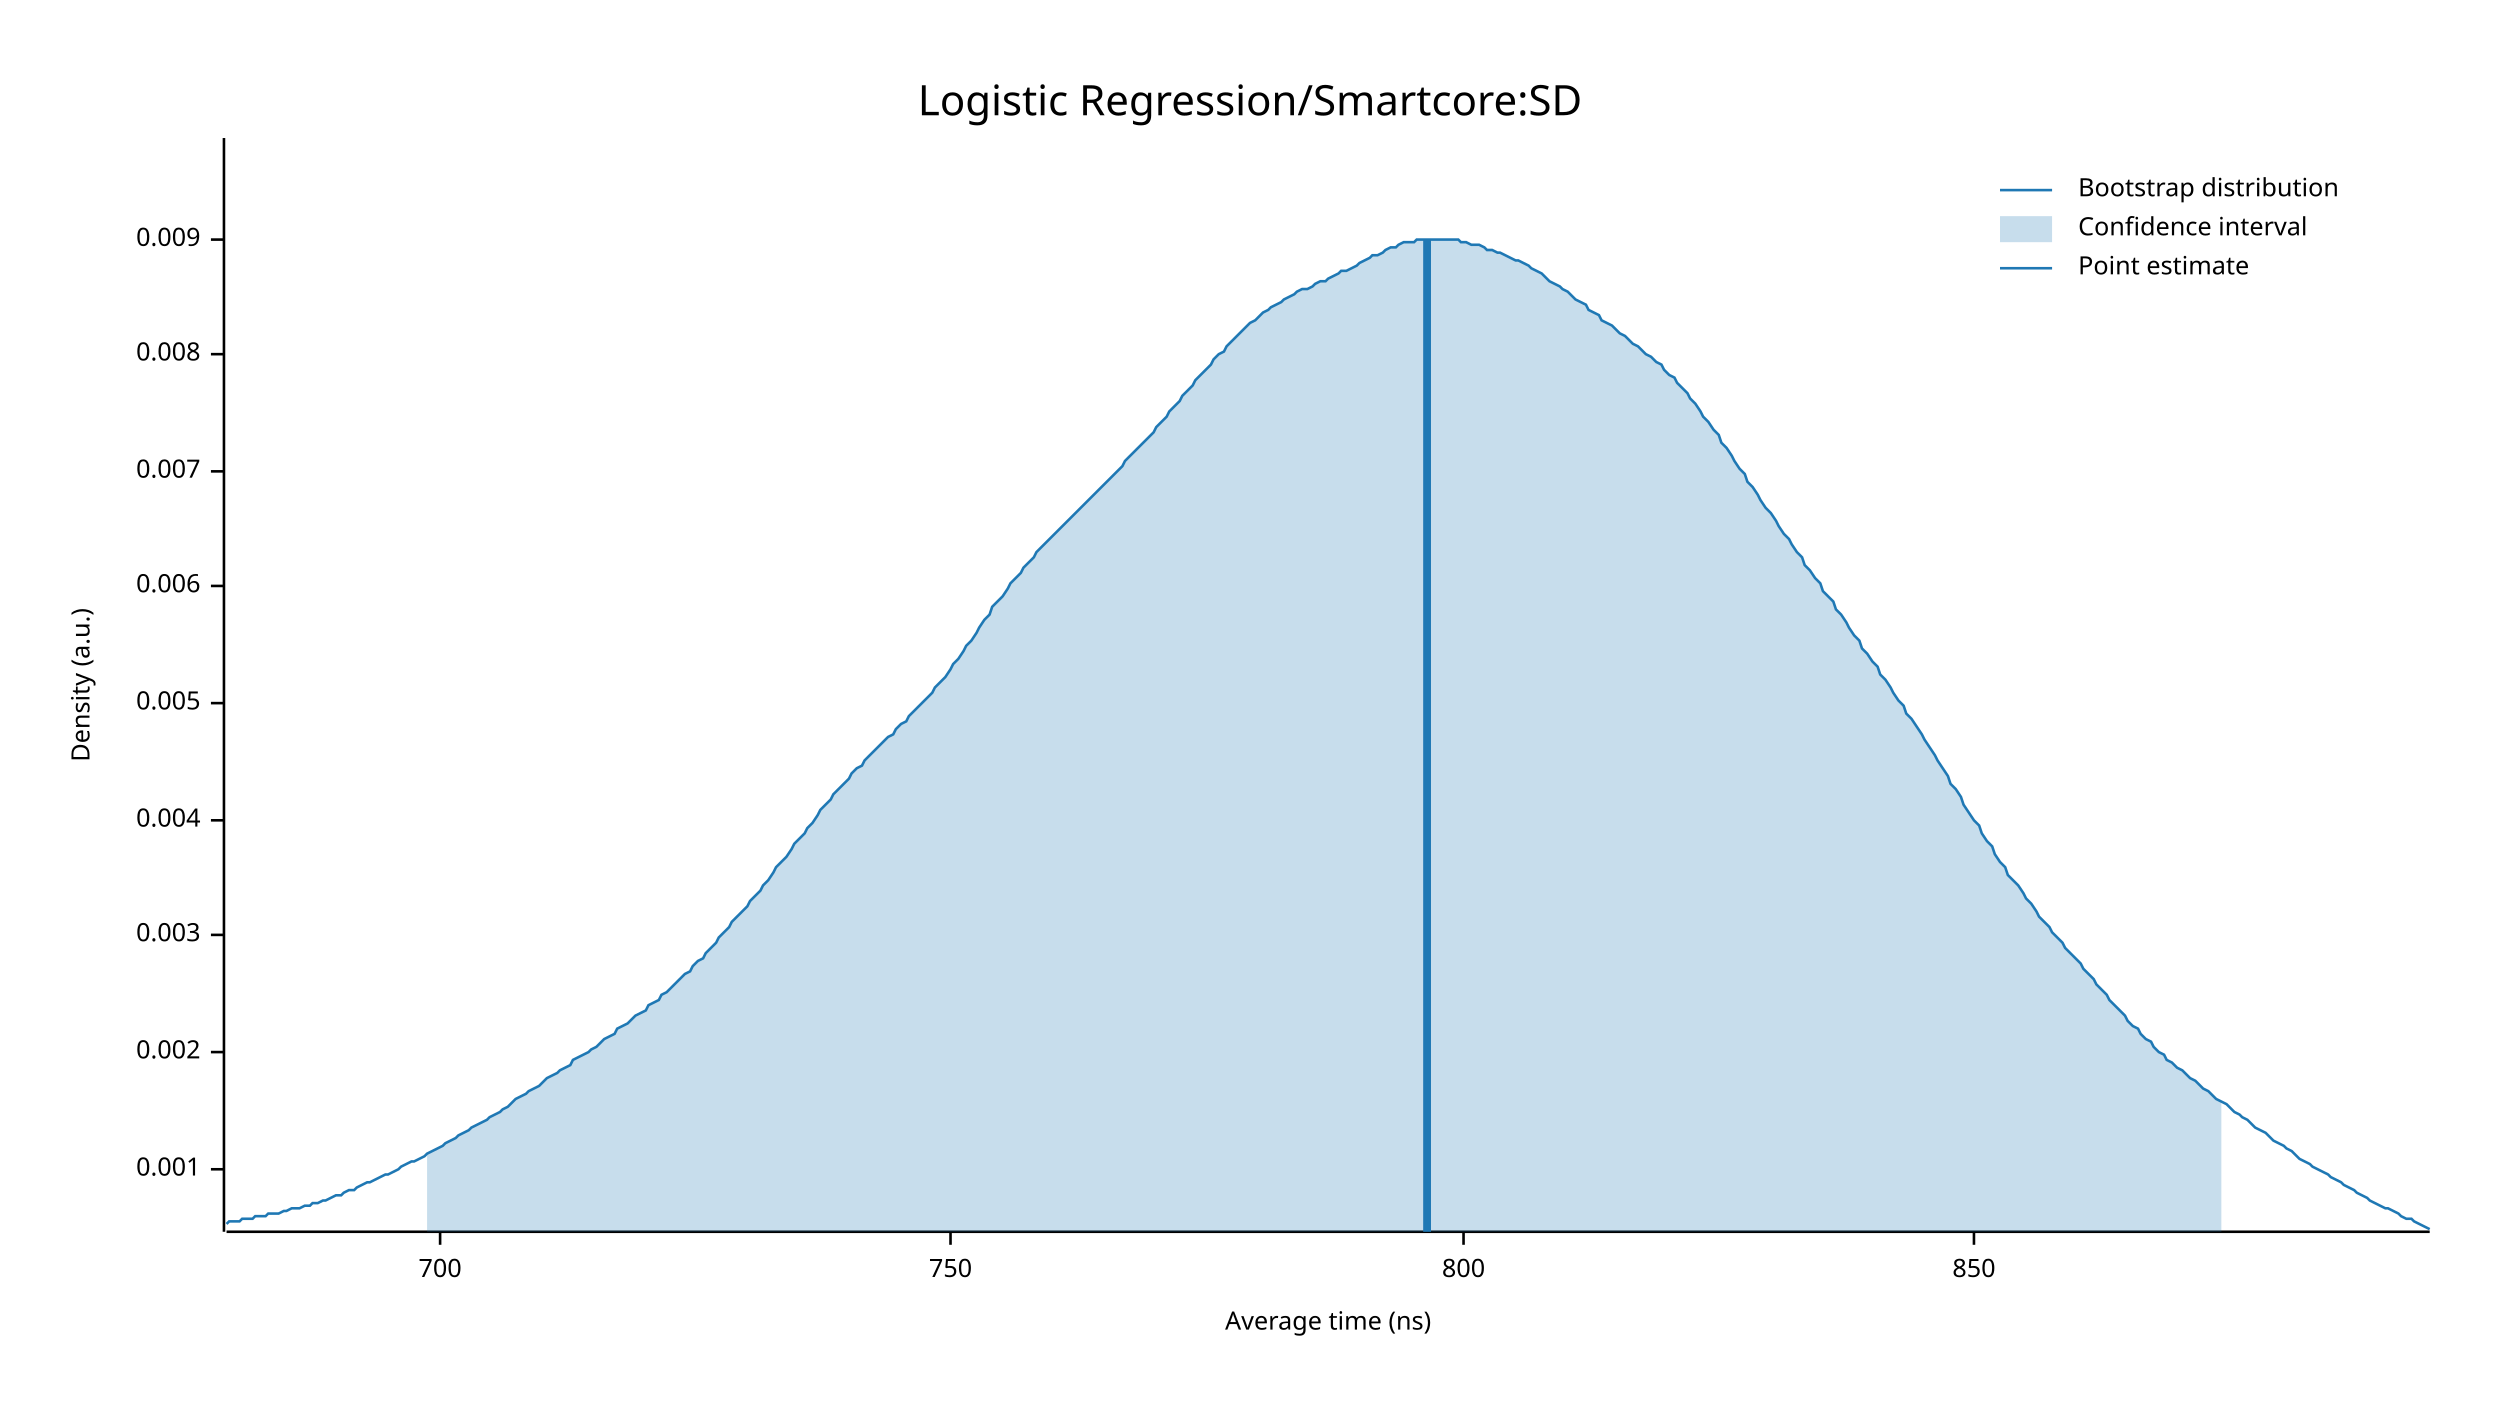
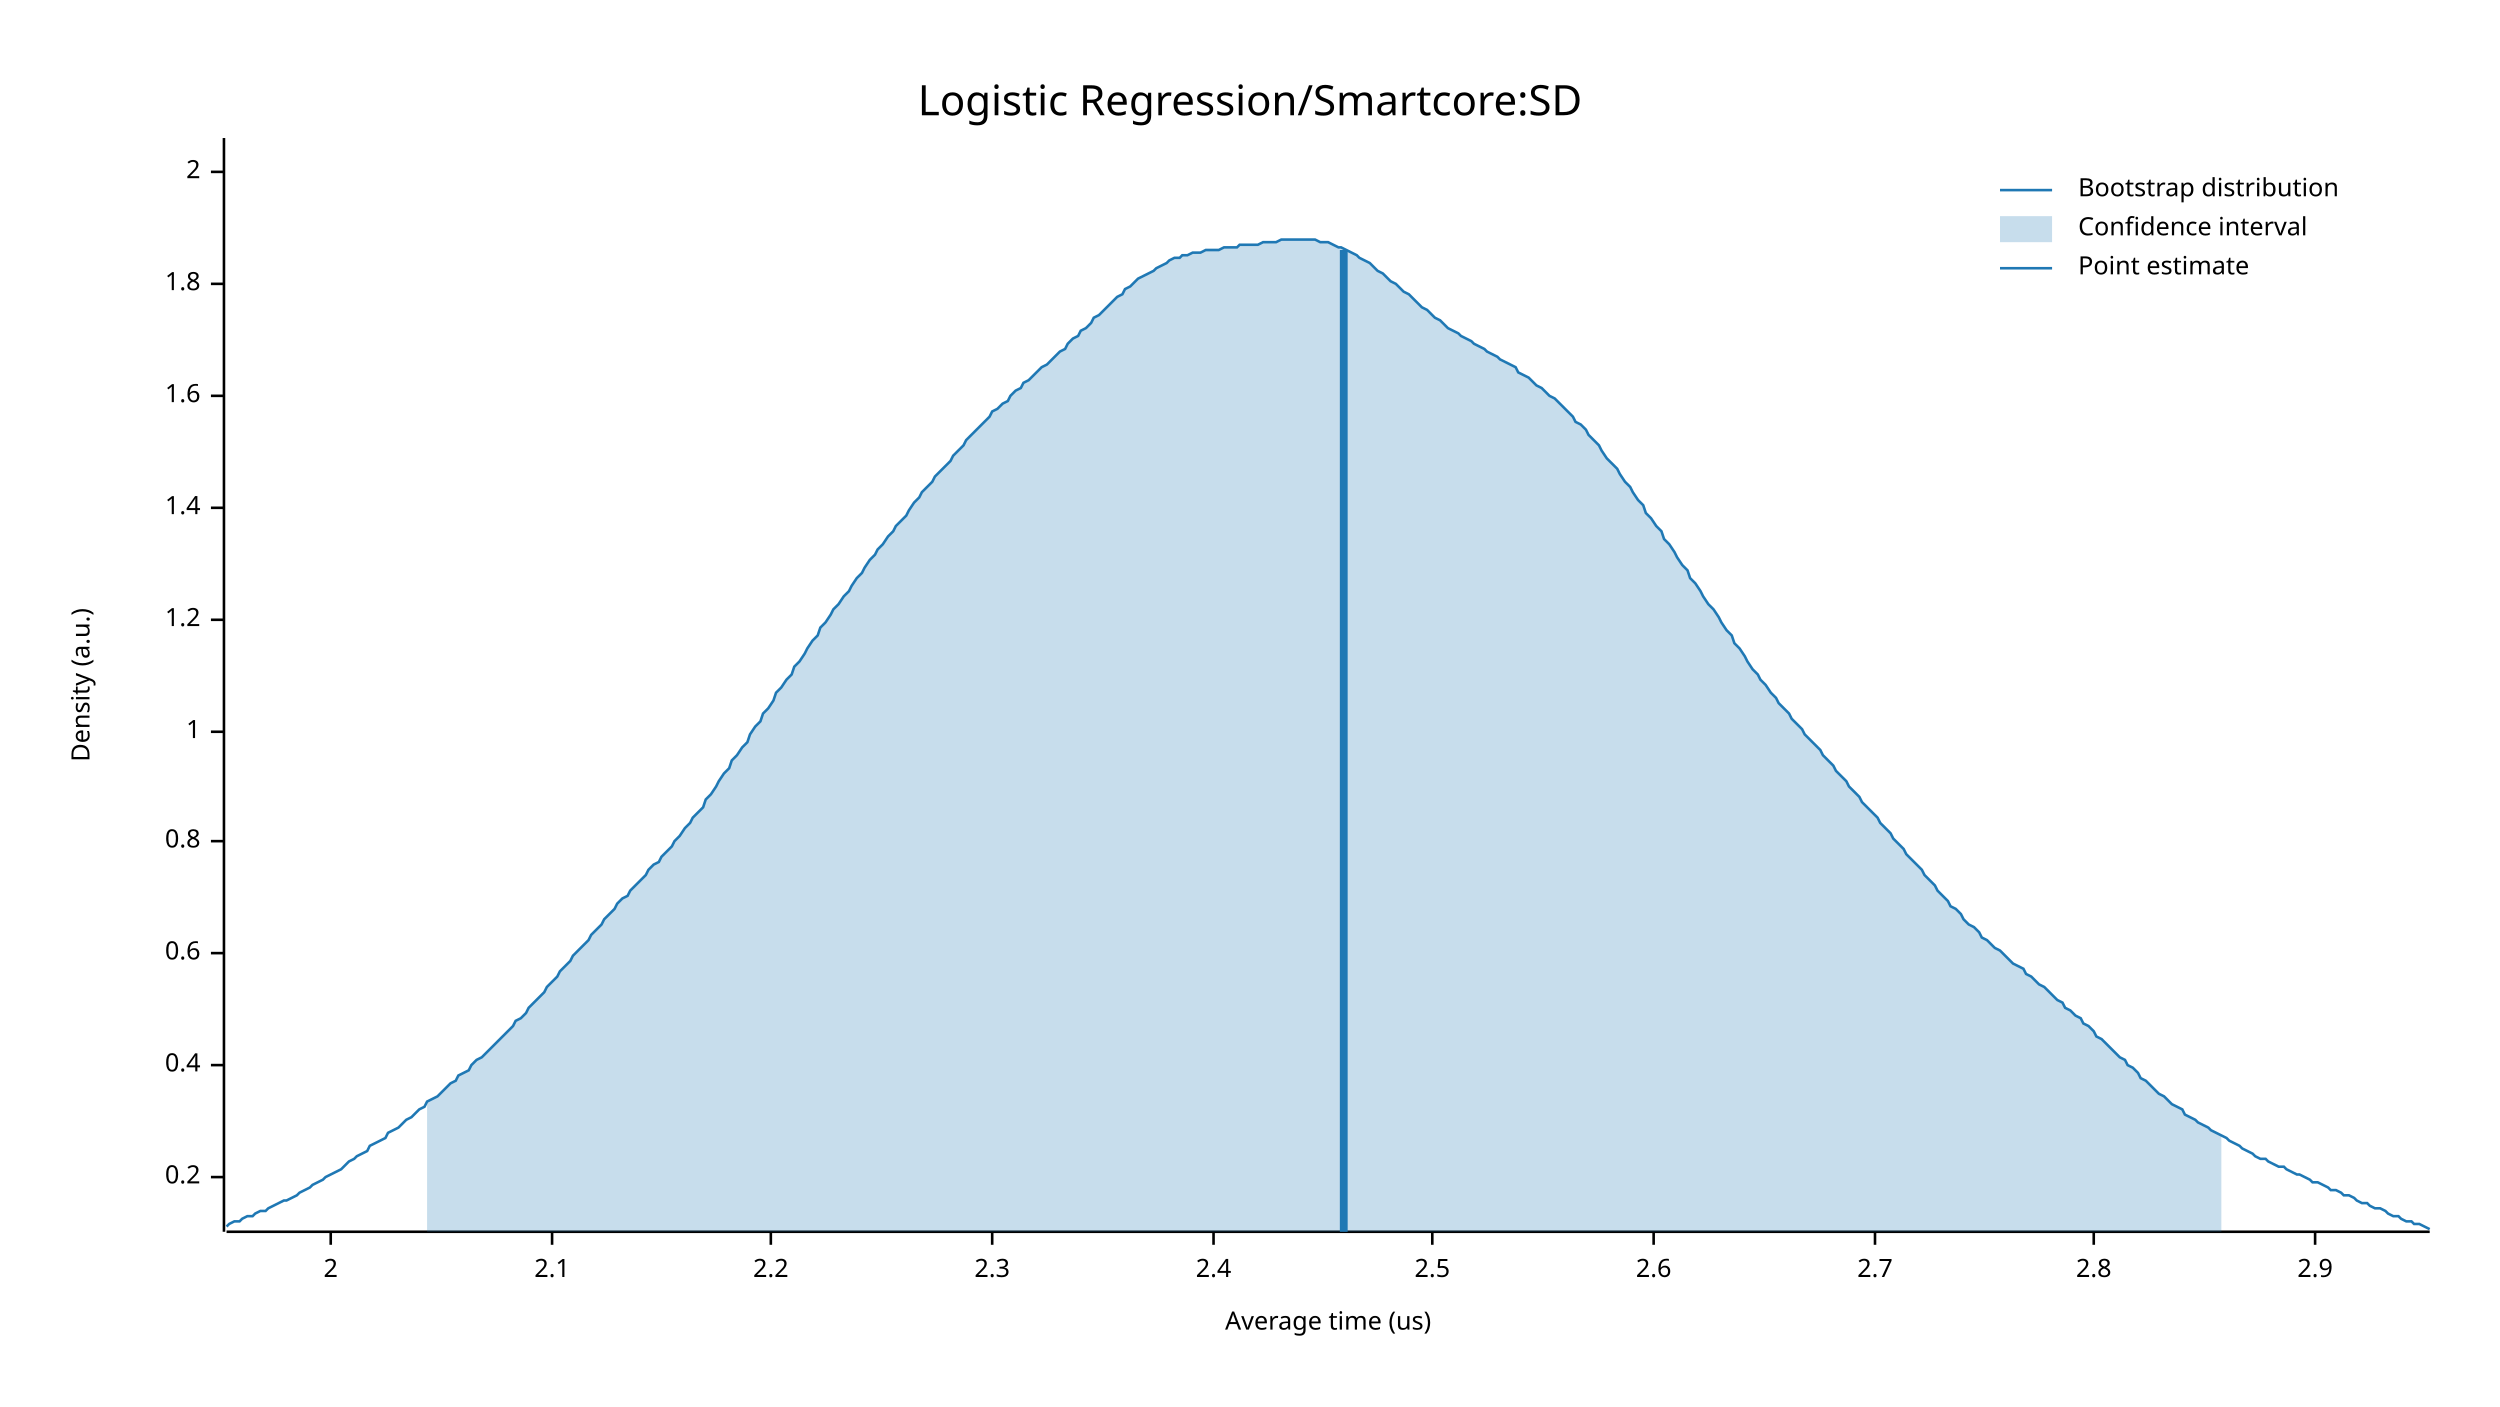
<svg xmlns="http://www.w3.org/2000/svg" width="960" height="540" viewBox="0 0 960 540">
  <text x="480" y="32" dy="0.76em" text-anchor="middle" font-family="sans-serif" font-size="16.129" opacity="1" fill="#000000">
Logistic Regression/Smartcore:SD
</text>
  <text x="27" y="263" dy="0.76em" text-anchor="middle" font-family="sans-serif" font-size="9.677" opacity="1" fill="#000000" transform="rotate(270, 27, 263)">
Density (a.u.)
</text>
  <text x="510" y="513" dy="-0.5ex" text-anchor="middle" font-family="sans-serif" font-size="9.677" opacity="1" fill="#000000">
- Average time (ns)
+ Average time (us)
</text>
  <polyline fill="none" opacity="1" stroke="#000000" stroke-width="1" points="86,53 86,473 " />
-   <text x="77" y="449" dy="0.5ex" text-anchor="end" font-family="sans-serif" font-size="9.677" opacity="1" fill="#000000">
- 0.001
+   <text x="77" y="452" dy="0.5ex" text-anchor="end" font-family="sans-serif" font-size="9.677" opacity="1" fill="#000000">
+ 0.2
</text>
-   <polyline fill="none" opacity="1" stroke="#000000" stroke-width="1" points="81,449 86,449 " />
-   <text x="77" y="404" dy="0.5ex" text-anchor="end" font-family="sans-serif" font-size="9.677" opacity="1" fill="#000000">
- 0.002
+   <polyline fill="none" opacity="1" stroke="#000000" stroke-width="1" points="81,452 86,452 " />
+   <text x="77" y="409" dy="0.5ex" text-anchor="end" font-family="sans-serif" font-size="9.677" opacity="1" fill="#000000">
+ 0.4
</text>
-   <polyline fill="none" opacity="1" stroke="#000000" stroke-width="1" points="81,404 86,404 " />
-   <text x="77" y="359" dy="0.5ex" text-anchor="end" font-family="sans-serif" font-size="9.677" opacity="1" fill="#000000">
- 0.003
+   <polyline fill="none" opacity="1" stroke="#000000" stroke-width="1" points="81,409 86,409 " />
+   <text x="77" y="366" dy="0.5ex" text-anchor="end" font-family="sans-serif" font-size="9.677" opacity="1" fill="#000000">
+ 0.6
</text>
-   <polyline fill="none" opacity="1" stroke="#000000" stroke-width="1" points="81,359 86,359 " />
-   <text x="77" y="315" dy="0.5ex" text-anchor="end" font-family="sans-serif" font-size="9.677" opacity="1" fill="#000000">
- 0.004
+   <polyline fill="none" opacity="1" stroke="#000000" stroke-width="1" points="81,366 86,366 " />
+   <text x="77" y="323" dy="0.5ex" text-anchor="end" font-family="sans-serif" font-size="9.677" opacity="1" fill="#000000">
+ 0.8
</text>
-   <polyline fill="none" opacity="1" stroke="#000000" stroke-width="1" points="81,315 86,315 " />
-   <text x="77" y="270" dy="0.5ex" text-anchor="end" font-family="sans-serif" font-size="9.677" opacity="1" fill="#000000">
- 0.005
+   <polyline fill="none" opacity="1" stroke="#000000" stroke-width="1" points="81,323 86,323 " />
+   <text x="77" y="281" dy="0.5ex" text-anchor="end" font-family="sans-serif" font-size="9.677" opacity="1" fill="#000000">
+ 1
</text>
-   <polyline fill="none" opacity="1" stroke="#000000" stroke-width="1" points="81,270 86,270 " />
-   <text x="77" y="225" dy="0.5ex" text-anchor="end" font-family="sans-serif" font-size="9.677" opacity="1" fill="#000000">
- 0.006
+   <polyline fill="none" opacity="1" stroke="#000000" stroke-width="1" points="81,281 86,281 " />
+   <text x="77" y="238" dy="0.5ex" text-anchor="end" font-family="sans-serif" font-size="9.677" opacity="1" fill="#000000">
+ 1.2
</text>
-   <polyline fill="none" opacity="1" stroke="#000000" stroke-width="1" points="81,225 86,225 " />
-   <text x="77" y="181" dy="0.5ex" text-anchor="end" font-family="sans-serif" font-size="9.677" opacity="1" fill="#000000">
- 0.007
+   <polyline fill="none" opacity="1" stroke="#000000" stroke-width="1" points="81,238 86,238 " />
+   <text x="77" y="195" dy="0.5ex" text-anchor="end" font-family="sans-serif" font-size="9.677" opacity="1" fill="#000000">
+ 1.4
</text>
-   <polyline fill="none" opacity="1" stroke="#000000" stroke-width="1" points="81,181 86,181 " />
-   <text x="77" y="136" dy="0.5ex" text-anchor="end" font-family="sans-serif" font-size="9.677" opacity="1" fill="#000000">
- 0.008
+   <polyline fill="none" opacity="1" stroke="#000000" stroke-width="1" points="81,195 86,195 " />
+   <text x="77" y="152" dy="0.5ex" text-anchor="end" font-family="sans-serif" font-size="9.677" opacity="1" fill="#000000">
+ 1.6
</text>
-   <polyline fill="none" opacity="1" stroke="#000000" stroke-width="1" points="81,136 86,136 " />
-   <text x="77" y="92" dy="0.5ex" text-anchor="end" font-family="sans-serif" font-size="9.677" opacity="1" fill="#000000">
- 0.009
+   <polyline fill="none" opacity="1" stroke="#000000" stroke-width="1" points="81,152 86,152 " />
+   <text x="77" y="109" dy="0.5ex" text-anchor="end" font-family="sans-serif" font-size="9.677" opacity="1" fill="#000000">
+ 1.8
</text>
-   <polyline fill="none" opacity="1" stroke="#000000" stroke-width="1" points="81,92 86,92 " />
+   <polyline fill="none" opacity="1" stroke="#000000" stroke-width="1" points="81,109 86,109 " />
+   <text x="77" y="66" dy="0.5ex" text-anchor="end" font-family="sans-serif" font-size="9.677" opacity="1" fill="#000000">
+ 2
+ </text>
+   <polyline fill="none" opacity="1" stroke="#000000" stroke-width="1" points="81,66 86,66 " />
  <polyline fill="none" opacity="1" stroke="#000000" stroke-width="1" points="87,473 933,473 " />
-   <text x="169" y="483" dy="0.76em" text-anchor="middle" font-family="sans-serif" font-size="9.677" opacity="1" fill="#000000">
- 700
+   <text x="127" y="483" dy="0.76em" text-anchor="middle" font-family="sans-serif" font-size="9.677" opacity="1" fill="#000000">
+ 2
</text>
-   <polyline fill="none" opacity="1" stroke="#000000" stroke-width="1" points="169,473 169,478 " />
-   <text x="365" y="483" dy="0.76em" text-anchor="middle" font-family="sans-serif" font-size="9.677" opacity="1" fill="#000000">
- 750
+   <polyline fill="none" opacity="1" stroke="#000000" stroke-width="1" points="127,473 127,478 " />
+   <text x="212" y="483" dy="0.76em" text-anchor="middle" font-family="sans-serif" font-size="9.677" opacity="1" fill="#000000">
+ 2.1
</text>
-   <polyline fill="none" opacity="1" stroke="#000000" stroke-width="1" points="365,473 365,478 " />
-   <text x="562" y="483" dy="0.76em" text-anchor="middle" font-family="sans-serif" font-size="9.677" opacity="1" fill="#000000">
- 800
+   <polyline fill="none" opacity="1" stroke="#000000" stroke-width="1" points="212,473 212,478 " />
+   <text x="296" y="483" dy="0.76em" text-anchor="middle" font-family="sans-serif" font-size="9.677" opacity="1" fill="#000000">
+ 2.2
</text>
-   <polyline fill="none" opacity="1" stroke="#000000" stroke-width="1" points="562,473 562,478 " />
-   <text x="758" y="483" dy="0.76em" text-anchor="middle" font-family="sans-serif" font-size="9.677" opacity="1" fill="#000000">
- 850
+   <polyline fill="none" opacity="1" stroke="#000000" stroke-width="1" points="296,473 296,478 " />
+   <text x="381" y="483" dy="0.76em" text-anchor="middle" font-family="sans-serif" font-size="9.677" opacity="1" fill="#000000">
+ 2.3
</text>
-   <polyline fill="none" opacity="1" stroke="#000000" stroke-width="1" points="758,473 758,478 " />
-   <polyline fill="none" opacity="1" stroke="#1F78B4" stroke-width="1" points="87,470 88,469 90,469 92,469 93,468 95,468 97,468 98,467 100,467 102,467 103,466 105,466 107,466 109,465 110,465 112,464 114,464 115,464 117,463 119,463 120,462 122,462 124,461 125,461 127,460 129,459 131,459 132,458 134,457 136,457 137,456 139,455 141,454 142,454 144,453 146,452 148,451 149,451 151,450 153,449 154,448 156,447 158,446 159,446 161,445 163,444 164,443 166,442 168,441 170,440 171,439 173,438 175,437 176,436 178,435 180,434 181,433 183,432 185,431 187,430 188,429 190,428 192,427 193,426 195,425 197,423 198,422 200,421 202,420 203,419 205,418 207,417 209,415 210,414 212,413 214,412 215,411 217,410 219,409 220,407 222,406 224,405 226,404 227,403 229,402 231,400 232,399 234,398 236,397 237,395 239,394 241,393 242,392 244,390 246,389 248,388 249,386 251,385 253,384 254,382 256,381 258,379 259,378 261,376 263,374 265,373 266,371 268,369 270,368 271,366 273,364 275,362 276,360 278,358 280,356 281,354 283,352 285,350 287,348 288,346 290,344 292,342 293,340 295,338 297,335 298,333 300,331 302,329 304,326 305,324 307,322 309,320 310,318 312,316 314,313 315,311 317,309 319,307 320,305 322,303 324,301 326,299 327,297 329,295 331,294 332,292 334,290 336,288 337,287 339,285 341,283 343,282 344,280 346,278 348,277 349,275 351,273 353,271 354,270 356,268 358,266 359,264 361,262 363,260 365,257 366,255 368,253 370,250 371,248 373,246 375,243 376,241 378,238 380,236 381,233 383,231 385,229 387,226 388,224 390,222 392,220 393,218 395,216 397,214 398,212 400,210 402,208 404,206 405,205 407,203 409,201 410,200 412,198 414,196 415,195 417,193 419,191 420,190 422,188 424,186 426,184 427,183 429,181 431,179 432,177 434,175 436,173 437,172 439,170 441,168 443,166 444,164 446,162 448,160 449,158 451,156 453,154 454,152 456,150 458,148 459,146 461,144 463,142 465,140 466,138 468,136 470,135 471,133 473,131 475,129 476,128 478,126 480,124 482,123 483,122 485,120 487,119 488,118 490,117 492,116 493,115 495,114 497,113 498,112 500,111 502,111 504,110 505,109 507,108 509,108 510,107 512,106 514,105 515,104 517,104 519,103 521,102 522,101 524,100 526,99 527,98 529,98 531,97 532,96 534,95 536,95 537,94 539,93 541,93 543,93 544,92 546,92 548,92 549,92 551,92 553,92 554,92 556,92 558,92 560,92 561,93 563,93 565,94 566,94 568,94 570,95 571,96 573,96 575,97 576,97 578,98 580,99 582,100 583,100 585,101 587,102 588,103 590,104 592,105 593,106 595,108 597,109 599,110 600,111 602,112 604,114 605,115 607,116 609,117 610,119 612,120 614,121 615,123 617,124 619,125 621,127 622,128 624,129 626,131 627,132 629,133 631,135 632,136 634,137 636,139 638,140 639,142 641,144 643,145 644,147 646,149 648,151 649,153 651,155 653,158 654,160 656,162 658,165 660,167 661,170 663,172 665,175 666,177 668,180 670,182 671,185 673,187 675,190 676,192 678,195 680,197 682,200 683,202 685,205 687,207 688,209 690,212 692,214 693,217 695,219 697,222 699,224 700,227 702,229 704,231 705,234 707,236 709,239 710,241 712,244 714,246 715,249 717,251 719,254 721,256 722,259 724,261 726,264 727,266 729,269 731,271 732,274 734,276 736,279 738,282 739,284 741,287 743,290 744,292 746,295 748,298 749,301 751,303 753,306 754,309 756,312 758,315 760,317 761,320 763,323 765,325 766,328 768,331 770,333 771,336 773,338 775,340 777,343 778,345 780,347 782,350 783,352 785,354 787,356 788,358 790,360 792,362 793,364 795,366 797,368 799,370 800,372 802,374 804,376 805,378 807,380 809,382 810,384 812,386 814,388 816,390 817,392 819,394 821,395 822,397 824,399 826,400 827,402 829,404 831,405 832,407 834,408 836,410 838,411 839,412 841,414 843,415 844,416 846,418 848,419 849,420 851,422 853,423 855,424 856,425 858,427 860,428 861,429 863,430 865,432 866,433 868,434 870,435 871,436 873,438 875,439 877,440 878,441 880,442 882,444 883,445 885,446 887,447 888,448 890,449 892,450 894,451 895,452 897,453 899,454 900,455 902,456 904,457 905,458 907,459 909,460 910,461 912,462 914,463 916,464 917,464 919,465 921,466 922,467 924,468 926,468 927,469 929,470 931,471 933,472 " />
-   <polygon opacity="0.25" fill="#1F78B4" points="164,443 166,442 168,441 170,440 171,439 173,438 175,437 176,436 178,435 180,434 181,433 183,432 185,431 187,430 188,429 190,428 192,427 193,426 195,425 197,423 198,422 200,421 202,420 203,419 205,418 207,417 209,415 210,414 212,413 214,412 215,411 217,410 219,409 220,407 222,406 224,405 226,404 227,403 229,402 231,400 232,399 234,398 236,397 237,395 239,394 241,393 242,392 244,390 246,389 248,388 249,386 251,385 253,384 254,382 256,381 258,379 259,378 261,376 263,374 265,373 266,371 268,369 270,368 271,366 273,364 275,362 276,360 278,358 280,356 281,354 283,352 285,350 287,348 288,346 290,344 292,342 293,340 295,338 297,335 298,333 300,331 302,329 304,326 305,324 307,322 309,320 310,318 312,316 314,313 315,311 317,309 319,307 320,305 322,303 324,301 326,299 327,297 329,295 331,294 332,292 334,290 336,288 337,287 339,285 341,283 343,282 344,280 346,278 348,277 349,275 351,273 353,271 354,270 356,268 358,266 359,264 361,262 363,260 365,257 366,255 368,253 370,250 371,248 373,246 375,243 376,241 378,238 380,236 381,233 383,231 385,229 387,226 388,224 390,222 392,220 393,218 395,216 397,214 398,212 400,210 402,208 404,206 405,205 407,203 409,201 410,200 412,198 414,196 415,195 417,193 419,191 420,190 422,188 424,186 426,184 427,183 429,181 431,179 432,177 434,175 436,173 437,172 439,170 441,168 443,166 444,164 446,162 448,160 449,158 451,156 453,154 454,152 456,150 458,148 459,146 461,144 463,142 465,140 466,138 468,136 470,135 471,133 473,131 475,129 476,128 478,126 480,124 482,123 483,122 485,120 487,119 488,118 490,117 492,116 493,115 495,114 497,113 498,112 500,111 502,111 504,110 505,109 507,108 509,108 510,107 512,106 514,105 515,104 517,104 519,103 521,102 522,101 524,100 526,99 527,98 529,98 531,97 532,96 534,95 536,95 537,94 539,93 541,93 543,93 544,92 546,92 548,92 549,92 551,92 553,92 554,92 556,92 558,92 560,92 561,93 563,93 565,94 566,94 568,94 570,95 571,96 573,96 575,97 576,97 578,98 580,99 582,100 583,100 585,101 587,102 588,103 590,104 592,105 593,106 595,108 597,109 599,110 600,111 602,112 604,114 605,115 607,116 609,117 610,119 612,120 614,121 615,123 617,124 619,125 621,127 622,128 624,129 626,131 627,132 629,133 631,135 632,136 634,137 636,139 638,140 639,142 641,144 643,145 644,147 646,149 648,151 649,153 651,155 653,158 654,160 656,162 658,165 660,167 661,170 663,172 665,175 666,177 668,180 670,182 671,185 673,187 675,190 676,192 678,195 680,197 682,200 683,202 685,205 687,207 688,209 690,212 692,214 693,217 695,219 697,222 699,224 700,227 702,229 704,231 705,234 707,236 709,239 710,241 712,244 714,246 715,249 717,251 719,254 721,256 722,259 724,261 726,264 727,266 729,269 731,271 732,274 734,276 736,279 738,282 739,284 741,287 743,290 744,292 746,295 748,298 749,301 751,303 753,306 754,309 756,312 758,315 760,317 761,320 763,323 765,325 766,328 768,331 770,333 771,336 773,338 775,340 777,343 778,345 780,347 782,350 783,352 785,354 787,356 788,358 790,360 792,362 793,364 795,366 797,368 799,370 800,372 802,374 804,376 805,378 807,380 809,382 810,384 812,386 814,388 816,390 817,392 819,394 821,395 822,397 824,399 826,400 827,402 829,404 831,405 832,407 834,408 836,410 838,411 839,412 841,414 843,415 844,416 846,418 848,419 849,420 851,422 853,423 853,473 164,473 " />
-   <polyline fill="none" opacity="1" stroke="#1F78B4" stroke-width="3" points="548,473 548,92 " />
+   <polyline fill="none" opacity="1" stroke="#000000" stroke-width="1" points="381,473 381,478 " />
+   <text x="466" y="483" dy="0.76em" text-anchor="middle" font-family="sans-serif" font-size="9.677" opacity="1" fill="#000000">
+ 2.4
+ </text>
+   <polyline fill="none" opacity="1" stroke="#000000" stroke-width="1" points="466,473 466,478 " />
+   <text x="550" y="483" dy="0.76em" text-anchor="middle" font-family="sans-serif" font-size="9.677" opacity="1" fill="#000000">
+ 2.5
+ </text>
+   <polyline fill="none" opacity="1" stroke="#000000" stroke-width="1" points="550,473 550,478 " />
+   <text x="635" y="483" dy="0.76em" text-anchor="middle" font-family="sans-serif" font-size="9.677" opacity="1" fill="#000000">
+ 2.6
+ </text>
+   <polyline fill="none" opacity="1" stroke="#000000" stroke-width="1" points="635,473 635,478 " />
+   <text x="720" y="483" dy="0.76em" text-anchor="middle" font-family="sans-serif" font-size="9.677" opacity="1" fill="#000000">
+ 2.7
+ </text>
+   <polyline fill="none" opacity="1" stroke="#000000" stroke-width="1" points="720,473 720,478 " />
+   <text x="804" y="483" dy="0.76em" text-anchor="middle" font-family="sans-serif" font-size="9.677" opacity="1" fill="#000000">
+ 2.8
+ </text>
+   <polyline fill="none" opacity="1" stroke="#000000" stroke-width="1" points="804,473 804,478 " />
+   <text x="889" y="483" dy="0.76em" text-anchor="middle" font-family="sans-serif" font-size="9.677" opacity="1" fill="#000000">
+ 2.9
+ </text>
+   <polyline fill="none" opacity="1" stroke="#000000" stroke-width="1" points="889,473 889,478 " />
+   <polyline fill="none" opacity="1" stroke="#1F78B4" stroke-width="1" points="87,471 88,470 90,469 92,469 93,468 95,467 97,467 98,466 100,465 102,465 103,464 105,463 107,462 109,461 110,461 112,460 114,459 115,458 117,457 119,456 120,455 122,454 124,453 125,452 127,451 129,450 131,449 132,448 134,446 136,445 137,444 139,443 141,442 142,440 144,439 146,438 148,437 149,435 151,434 153,433 154,432 156,430 158,429 159,428 161,426 163,425 164,423 166,422 168,421 170,419 171,418 173,416 175,415 176,413 178,412 180,411 181,409 183,407 185,406 187,404 188,403 190,401 192,399 193,398 195,396 197,394 198,392 200,391 202,389 203,387 205,385 207,383 209,381 210,379 212,377 214,375 215,373 217,371 219,369 220,367 222,365 224,363 226,361 227,359 229,357 231,355 232,353 234,351 236,349 237,347 239,345 241,344 242,342 244,340 246,338 248,336 249,334 251,332 253,331 254,329 256,327 258,325 259,323 261,321 263,318 265,316 266,314 268,312 270,310 271,307 273,305 275,302 276,300 278,297 280,295 281,292 283,290 285,287 287,285 288,282 290,279 292,277 293,274 295,272 297,269 298,266 300,264 302,261 304,259 305,256 307,254 309,251 310,249 312,246 314,244 315,241 317,239 319,236 320,234 322,232 324,229 326,227 327,225 329,222 331,220 332,218 334,215 336,213 337,211 339,209 341,206 343,204 344,202 346,200 348,198 349,196 351,193 353,191 354,189 356,187 358,185 359,183 361,181 363,179 365,177 366,175 368,173 370,171 371,169 373,167 375,165 376,164 378,162 380,160 381,158 383,157 385,155 387,154 388,152 390,150 392,149 393,147 395,146 397,144 398,143 400,141 402,140 404,138 405,137 407,135 409,134 410,132 412,130 414,129 415,127 417,126 419,124 420,122 422,121 424,119 426,117 427,116 429,114 431,113 432,111 434,110 436,108 437,107 439,106 441,105 443,104 444,103 446,102 448,101 449,100 451,99 453,99 454,98 456,98 458,97 459,97 461,97 463,96 465,96 466,96 468,96 470,95 471,95 473,95 475,95 476,94 478,94 480,94 482,94 483,94 485,93 487,93 488,93 490,93 492,92 493,92 495,92 497,92 498,92 500,92 502,92 504,92 505,92 507,93 509,93 510,93 512,94 514,95 515,95 517,96 519,97 521,98 522,99 524,100 526,101 527,102 529,104 531,105 532,106 534,108 536,109 537,110 539,112 541,113 543,115 544,116 546,118 548,119 549,120 551,122 553,123 554,124 556,126 558,127 560,128 561,129 563,130 565,131 566,132 568,133 570,134 571,135 573,136 575,137 576,138 578,139 580,140 582,141 583,143 585,144 587,145 588,146 590,148 592,149 593,150 595,152 597,153 599,155 600,156 602,158 604,160 605,162 607,163 609,165 610,167 612,169 614,171 615,173 617,176 619,178 621,180 622,182 624,185 626,187 627,189 629,192 631,194 632,197 634,199 636,202 638,204 639,207 641,209 643,212 644,214 646,217 648,219 649,222 651,224 653,227 654,229 656,232 658,234 660,237 661,239 663,242 665,244 666,247 668,249 670,252 671,254 673,257 675,259 676,261 678,263 680,266 682,268 683,270 685,272 687,274 688,276 690,278 692,280 693,282 695,284 697,286 699,288 700,290 702,292 704,294 705,296 707,298 709,300 710,302 712,304 714,306 715,308 717,310 719,312 721,314 722,316 724,318 726,320 727,322 729,324 731,326 732,328 734,330 736,332 738,334 739,336 741,338 743,340 744,342 746,344 748,346 749,348 751,349 753,351 754,353 756,355 758,356 760,358 761,360 763,361 765,363 766,364 768,365 770,367 771,368 773,370 775,371 777,372 778,374 780,375 782,377 783,378 785,379 787,381 788,382 790,384 792,385 793,387 795,388 797,390 799,391 800,393 802,394 804,396 805,398 807,399 809,401 810,402 812,404 814,406 816,407 817,409 819,410 821,412 822,414 824,415 826,417 827,418 829,420 831,421 832,422 834,424 836,425 838,426 839,428 841,429 843,430 844,431 846,432 848,433 849,434 851,435 853,436 855,437 856,438 858,439 860,440 861,441 863,442 865,443 866,444 868,445 870,445 871,446 873,447 875,448 877,448 878,449 880,450 882,451 883,451 885,452 887,453 888,454 890,454 892,455 894,456 895,457 897,457 899,458 900,459 902,459 904,460 905,461 907,462 909,462 910,463 912,464 914,464 916,465 917,466 919,467 921,467 922,468 924,469 926,469 927,470 929,470 931,471 933,472 " />
+   <polygon opacity="0.25" fill="#1F78B4" points="164,423 166,422 168,421 170,419 171,418 173,416 175,415 176,413 178,412 180,411 181,409 183,407 185,406 187,404 188,403 190,401 192,399 193,398 195,396 197,394 198,392 200,391 202,389 203,387 205,385 207,383 209,381 210,379 212,377 214,375 215,373 217,371 219,369 220,367 222,365 224,363 226,361 227,359 229,357 231,355 232,353 234,351 236,349 237,347 239,345 241,344 242,342 244,340 246,338 248,336 249,334 251,332 253,331 254,329 256,327 258,325 259,323 261,321 263,318 265,316 266,314 268,312 270,310 271,307 273,305 275,302 276,300 278,297 280,295 281,292 283,290 285,287 287,285 288,282 290,279 292,277 293,274 295,272 297,269 298,266 300,264 302,261 304,259 305,256 307,254 309,251 310,249 312,246 314,244 315,241 317,239 319,236 320,234 322,232 324,229 326,227 327,225 329,222 331,220 332,218 334,215 336,213 337,211 339,209 341,206 343,204 344,202 346,200 348,198 349,196 351,193 353,191 354,189 356,187 358,185 359,183 361,181 363,179 365,177 366,175 368,173 370,171 371,169 373,167 375,165 376,164 378,162 380,160 381,158 383,157 385,155 387,154 388,152 390,150 392,149 393,147 395,146 397,144 398,143 400,141 402,140 404,138 405,137 407,135 409,134 410,132 412,130 414,129 415,127 417,126 419,124 420,122 422,121 424,119 426,117 427,116 429,114 431,113 432,111 434,110 436,108 437,107 439,106 441,105 443,104 444,103 446,102 448,101 449,100 451,99 453,99 454,98 456,98 458,97 459,97 461,97 463,96 465,96 466,96 468,96 470,95 471,95 473,95 475,95 476,94 478,94 480,94 482,94 483,94 485,93 487,93 488,93 490,93 492,92 493,92 495,92 497,92 498,92 500,92 502,92 504,92 505,92 507,93 509,93 510,93 512,94 514,95 515,95 517,96 519,97 521,98 522,99 524,100 526,101 527,102 529,104 531,105 532,106 534,108 536,109 537,110 539,112 541,113 543,115 544,116 546,118 548,119 549,120 551,122 553,123 554,124 556,126 558,127 560,128 561,129 563,130 565,131 566,132 568,133 570,134 571,135 573,136 575,137 576,138 578,139 580,140 582,141 583,143 585,144 587,145 588,146 590,148 592,149 593,150 595,152 597,153 599,155 600,156 602,158 604,160 605,162 607,163 609,165 610,167 612,169 614,171 615,173 617,176 619,178 621,180 622,182 624,185 626,187 627,189 629,192 631,194 632,197 634,199 636,202 638,204 639,207 641,209 643,212 644,214 646,217 648,219 649,222 651,224 653,227 654,229 656,232 658,234 660,237 661,239 663,242 665,244 666,247 668,249 670,252 671,254 673,257 675,259 676,261 678,263 680,266 682,268 683,270 685,272 687,274 688,276 690,278 692,280 693,282 695,284 697,286 699,288 700,290 702,292 704,294 705,296 707,298 709,300 710,302 712,304 714,306 715,308 717,310 719,312 721,314 722,316 724,318 726,320 727,322 729,324 731,326 732,328 734,330 736,332 738,334 739,336 741,338 743,340 744,342 746,344 748,346 749,348 751,349 753,351 754,353 756,355 758,356 760,358 761,360 763,361 765,363 766,364 768,365 770,367 771,368 773,370 775,371 777,372 778,374 780,375 782,377 783,378 785,379 787,381 788,382 790,384 792,385 793,387 795,388 797,390 799,391 800,393 802,394 804,396 805,398 807,399 809,401 810,402 812,404 814,406 816,407 817,409 819,410 821,412 822,414 824,415 826,417 827,418 829,420 831,421 832,422 834,424 836,425 838,426 839,428 841,429 843,430 844,431 846,432 848,433 849,434 851,435 853,436 853,473 164,473 " />
+   <polyline fill="none" opacity="1" stroke="#1F78B4" stroke-width="3" points="516,473 516,96 " />
  <text x="798" y="68" dy="0.76em" text-anchor="start" font-family="sans-serif" font-size="9.677" opacity="1" fill="#000000">
Bootstrap distribution
</text>
  <text x="798" y="83" dy="0.76em" text-anchor="start" font-family="sans-serif" font-size="9.677" opacity="1" fill="#000000">
Confidence interval
</text>
  <text x="798" y="98" dy="0.76em" text-anchor="start" font-family="sans-serif" font-size="9.677" opacity="1" fill="#000000">
Point estimate
</text>
  <polyline fill="none" opacity="1" stroke="#1F78B4" stroke-width="1" points="768,73 788,73 " />
  <rect x="768" y="83" width="20" height="10" opacity="0.25" fill="#1F78B4" stroke="none" />
  <polyline fill="none" opacity="1" stroke="#1F78B4" stroke-width="1" points="768,103 788,103 " />
</svg>
